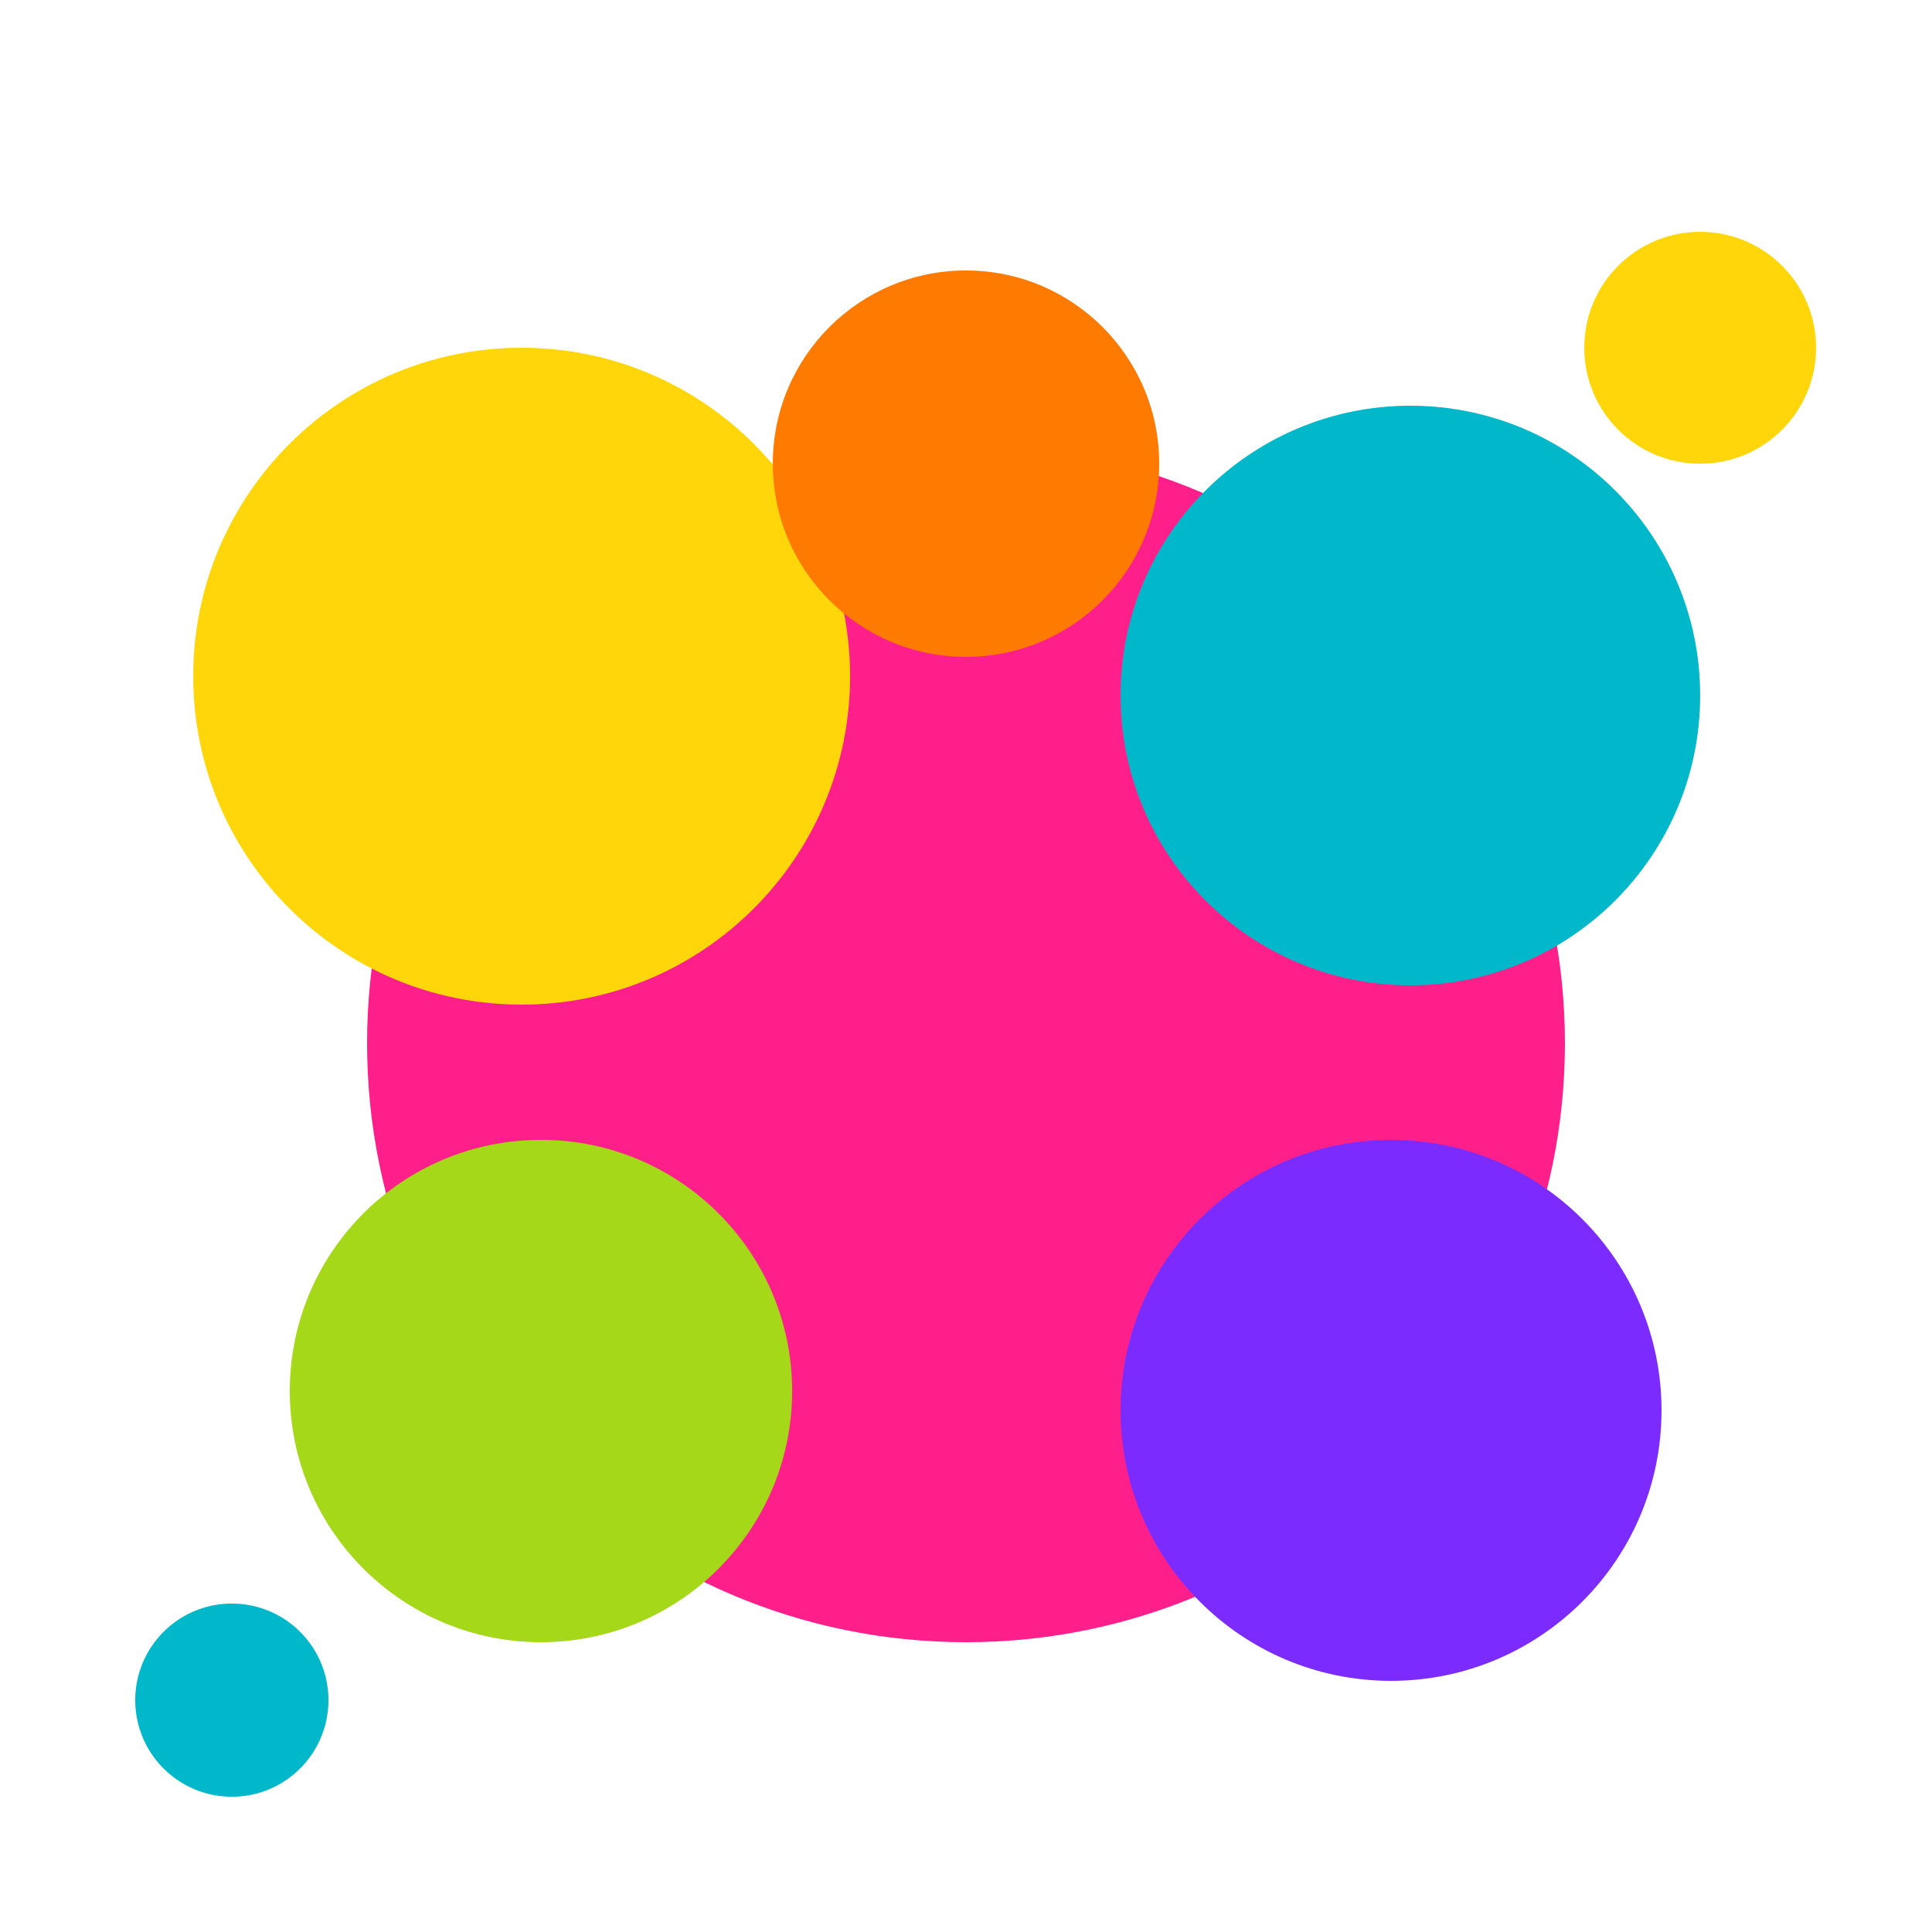
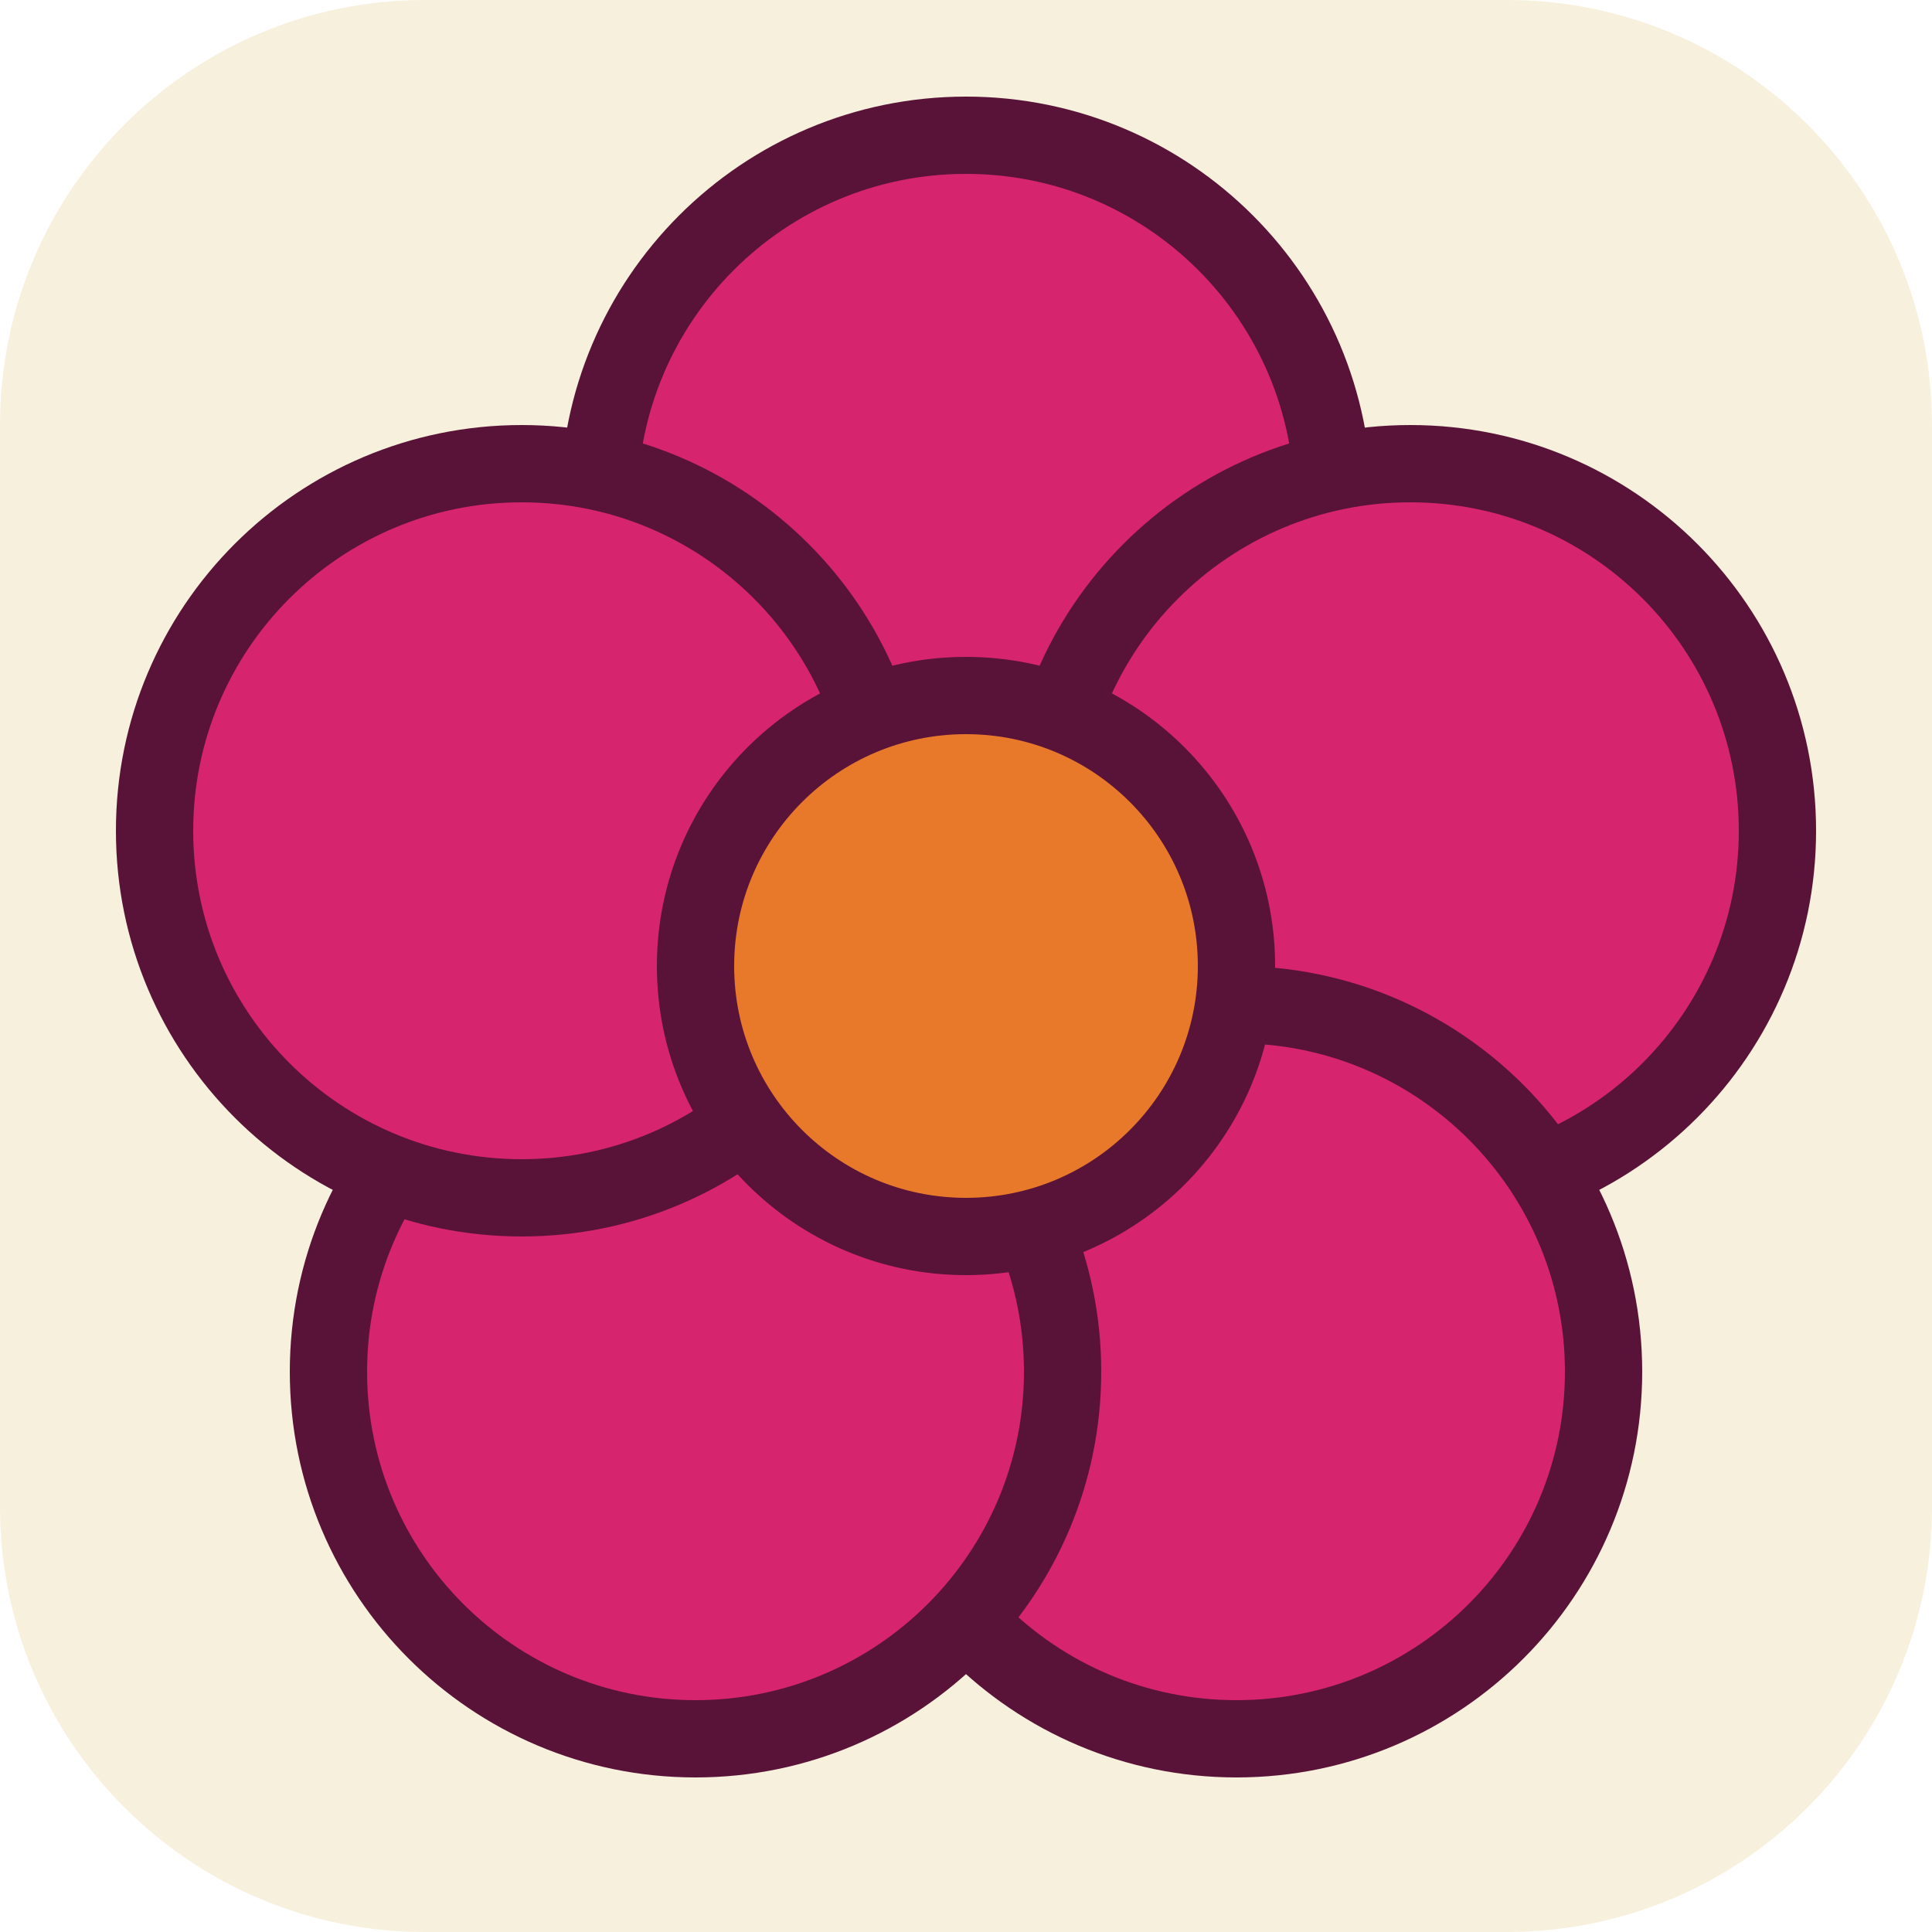
<svg xmlns="http://www.w3.org/2000/svg" viewBox="0 0 100 100">
-   <circle cx="50" cy="54" r="31" fill="#FF1F8A" />
-   <circle cx="27" cy="35" r="17" fill="#FFD60A" />
-   <circle cx="73" cy="36" r="15" fill="#00B8C9" />
-   <circle cx="72" cy="73" r="14" fill="#7C2BFF" />
-   <circle cx="28" cy="72" r="13" fill="#A4D818" />
-   <circle cx="50" cy="24" r="10" fill="#FF7A00" />
-   <circle cx="88" cy="18" r="6" fill="#FFD60A" />
-   <circle cx="12" cy="88" r="5" fill="#00B8C9" />
+   <rect width="100" height="100" rx="22" fill="#F7F0DC" />
+   <g fill="#D6246F" stroke="#5A1338" stroke-width="4" stroke-linejoin="round">
+     <circle cx="50" cy="26" r="19" />
+     <circle cx="73" cy="43" r="19" />
+     <circle cx="64" cy="71" r="19" />
+     <circle cx="36" cy="71" r="19" />
+     <circle cx="27" cy="43" r="19" />
+   </g>
+   <circle cx="50" cy="50" r="14" fill="#E8792B" stroke="#5A1338" stroke-width="4" />
</svg>
